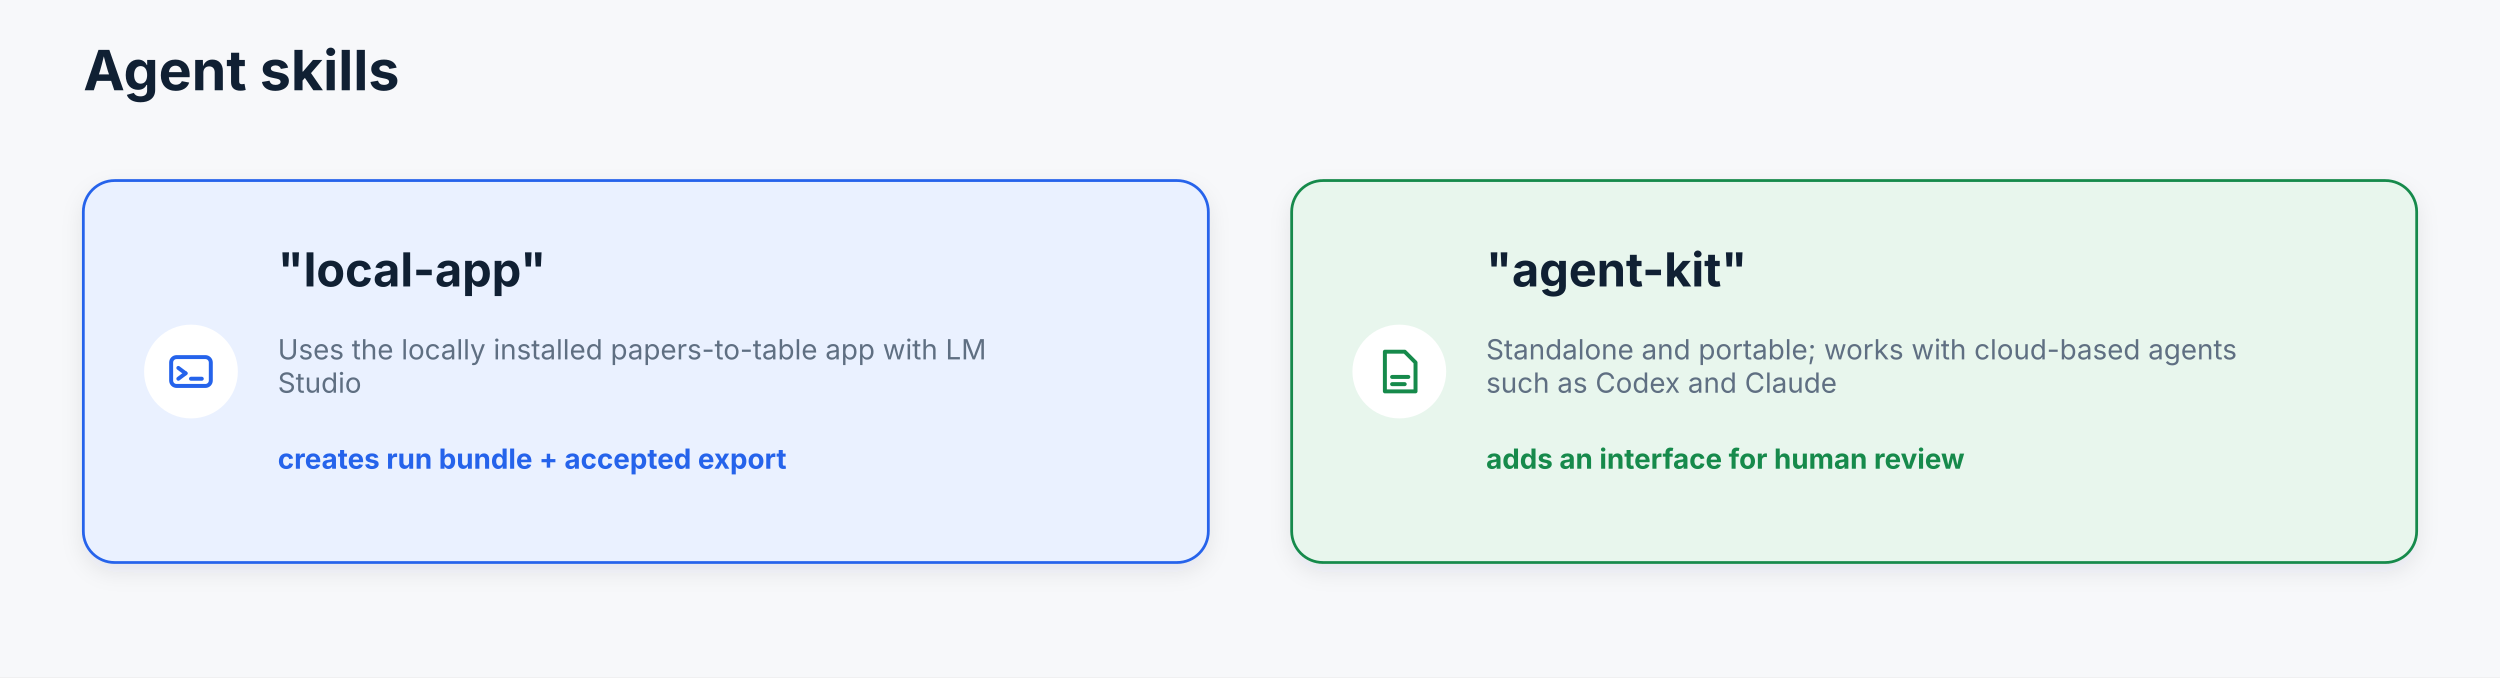
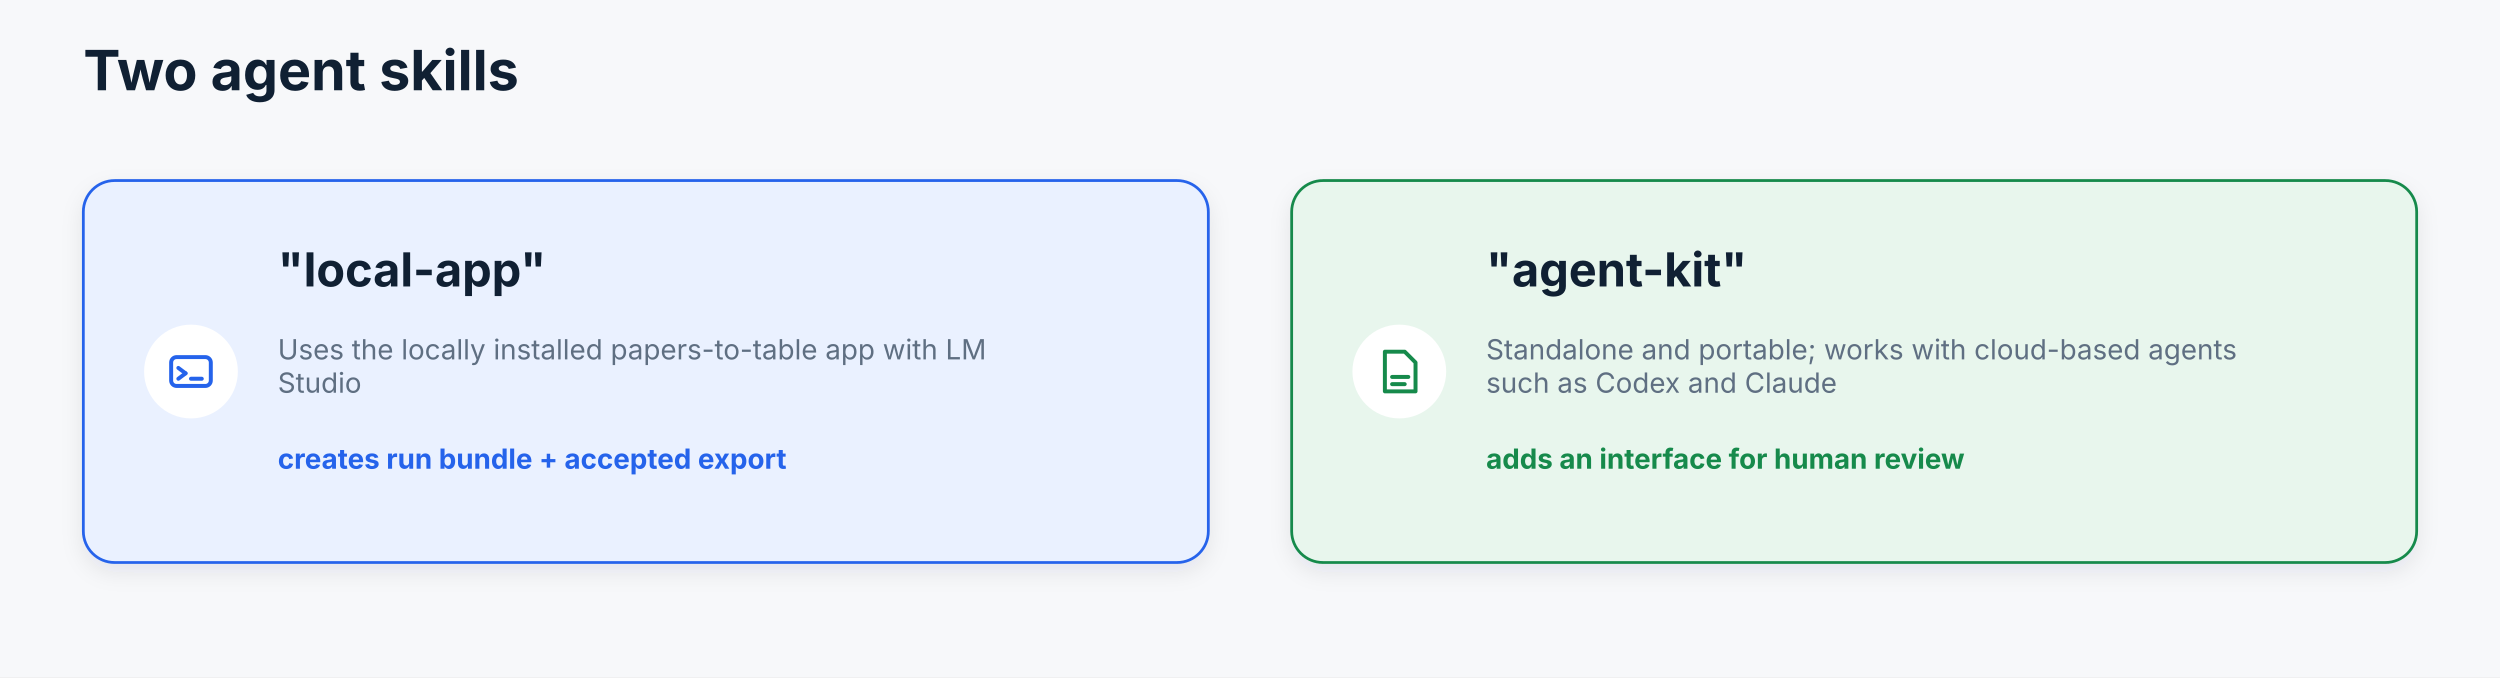
<svg xmlns="http://www.w3.org/2000/svg" width="1440" height="390" viewBox="0 0 1440 390" role="img" aria-labelledby="title desc">
  <defs>
    <filter id="shadow" x="-15%" y="-20%" width="140%" height="155%">
      <feDropShadow dx="0" dy="5" stdDeviation="6" flood-color="#102033" flood-opacity="0.08" />
    </filter>
  </defs>
  <rect width="1440" height="390" fill="#F7F8FA" />
  <text x="48" y="52" font-family="Inter, Segoe UI, Arial, sans-serif" font-size="32" font-weight="700" fill="#102033" text-anchor="start">
-     <tspan x="48" dy="0">Agent skills</tspan>
+     <tspan x="48" dy="0">Two agent skills</tspan>
  </text>
  <rect x="48" y="104" width="648" height="220" rx="18" fill="#EAF1FF" stroke="#2563EB" stroke-width="1.6" filter="url(#shadow)" />
  <circle cx="110" cy="214" r="27.0" fill="#FFFFFF" stroke="none" stroke-width="1.5" />
  <rect x="98.577" y="205.692" width="22.846" height="16.615" rx="3.115" fill="none" stroke="#2563EB" stroke-width="2.285" />
  <line x1="102.731" y1="211.923" x2="106.885" y2="215.038" stroke="#2563EB" stroke-width="2.285" stroke-linecap="round" />
  <line x1="106.885" y1="215.038" x2="102.731" y2="218.154" stroke="#2563EB" stroke-width="2.285" stroke-linecap="round" />
  <line x1="110.0" y1="218.154" x2="116.231" y2="218.154" stroke="#2563EB" stroke-width="2.285" stroke-linecap="round" />
  <text x="160" y="165" font-family="Inter, Segoe UI, Arial, sans-serif" font-size="27" font-weight="700" fill="#102033" text-anchor="start">
    <tspan x="160" dy="0">"local-app"</tspan>
  </text>
  <text x="160" y="207" font-family="Inter, Segoe UI, Arial, sans-serif" font-size="16" font-weight="400" fill="#5F6F82" text-anchor="start">
    <tspan x="160" dy="0">Uses the locally installed papers-to-table app with LM</tspan>
    <tspan x="160" dy="19.2">Studio</tspan>
  </text>
  <text x="160" y="270" font-family="Inter, Segoe UI, Arial, sans-serif" font-size="16" font-weight="700" fill="#2563EB" text-anchor="start">
    <tspan x="160" dy="0">creates run bundle + accepted export</tspan>
  </text>
  <rect x="744" y="104" width="648" height="220" rx="18" fill="#E8F6ED" stroke="#168A4B" stroke-width="1.6" filter="url(#shadow)" />
  <circle cx="806" cy="214" r="27.0" fill="#FFFFFF" stroke="none" stroke-width="1.5" />
  <path d="M 797.692 202.577 H 809.115 L 815.346 208.808 V 225.423 H 797.692 Z" fill="none" stroke="#168A4B" stroke-width="2.285" stroke-linecap="round" stroke-linejoin="round" />
  <line x1="801.846" y1="217.115" x2="811.192" y2="217.115" stroke="#168A4B" stroke-width="2.285" stroke-linecap="round" />
  <line x1="801.846" y1="221.269" x2="809.115" y2="221.269" stroke="#168A4B" stroke-width="2.285" stroke-linecap="round" />
  <text x="856" y="165" font-family="Inter, Segoe UI, Arial, sans-serif" font-size="27" font-weight="700" fill="#102033" text-anchor="start">
    <tspan x="856" dy="0">"agent-kit"</tspan>
  </text>
  <text x="856" y="207" font-family="Inter, Segoe UI, Arial, sans-serif" font-size="16" font-weight="400" fill="#5F6F82" text-anchor="start">
    <tspan x="856" dy="0">Standalone and portable; works with cloud-based agents</tspan>
    <tspan x="856" dy="19.2">such as Codex and Claude</tspan>
  </text>
  <text x="856" y="270" font-family="Inter, Segoe UI, Arial, sans-serif" font-size="16" font-weight="700" fill="#168A4B" text-anchor="start">
    <tspan x="856" dy="0">adds an interface for human review</tspan>
  </text>
</svg>
